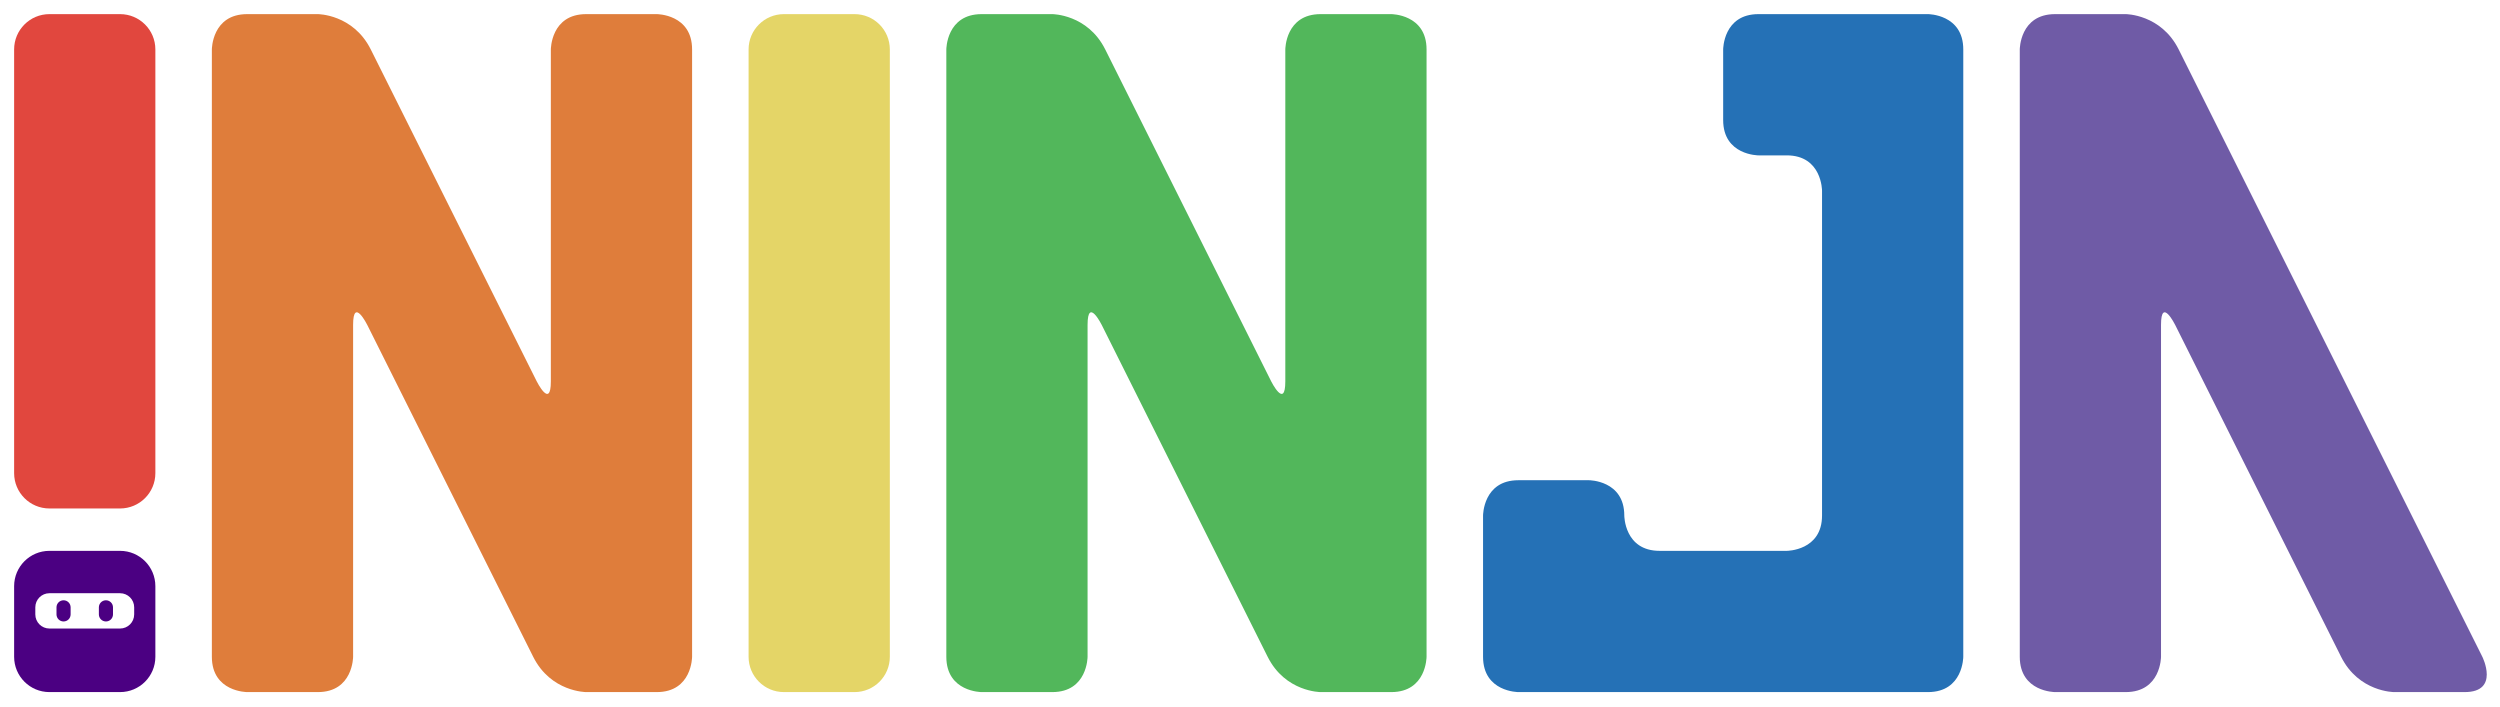
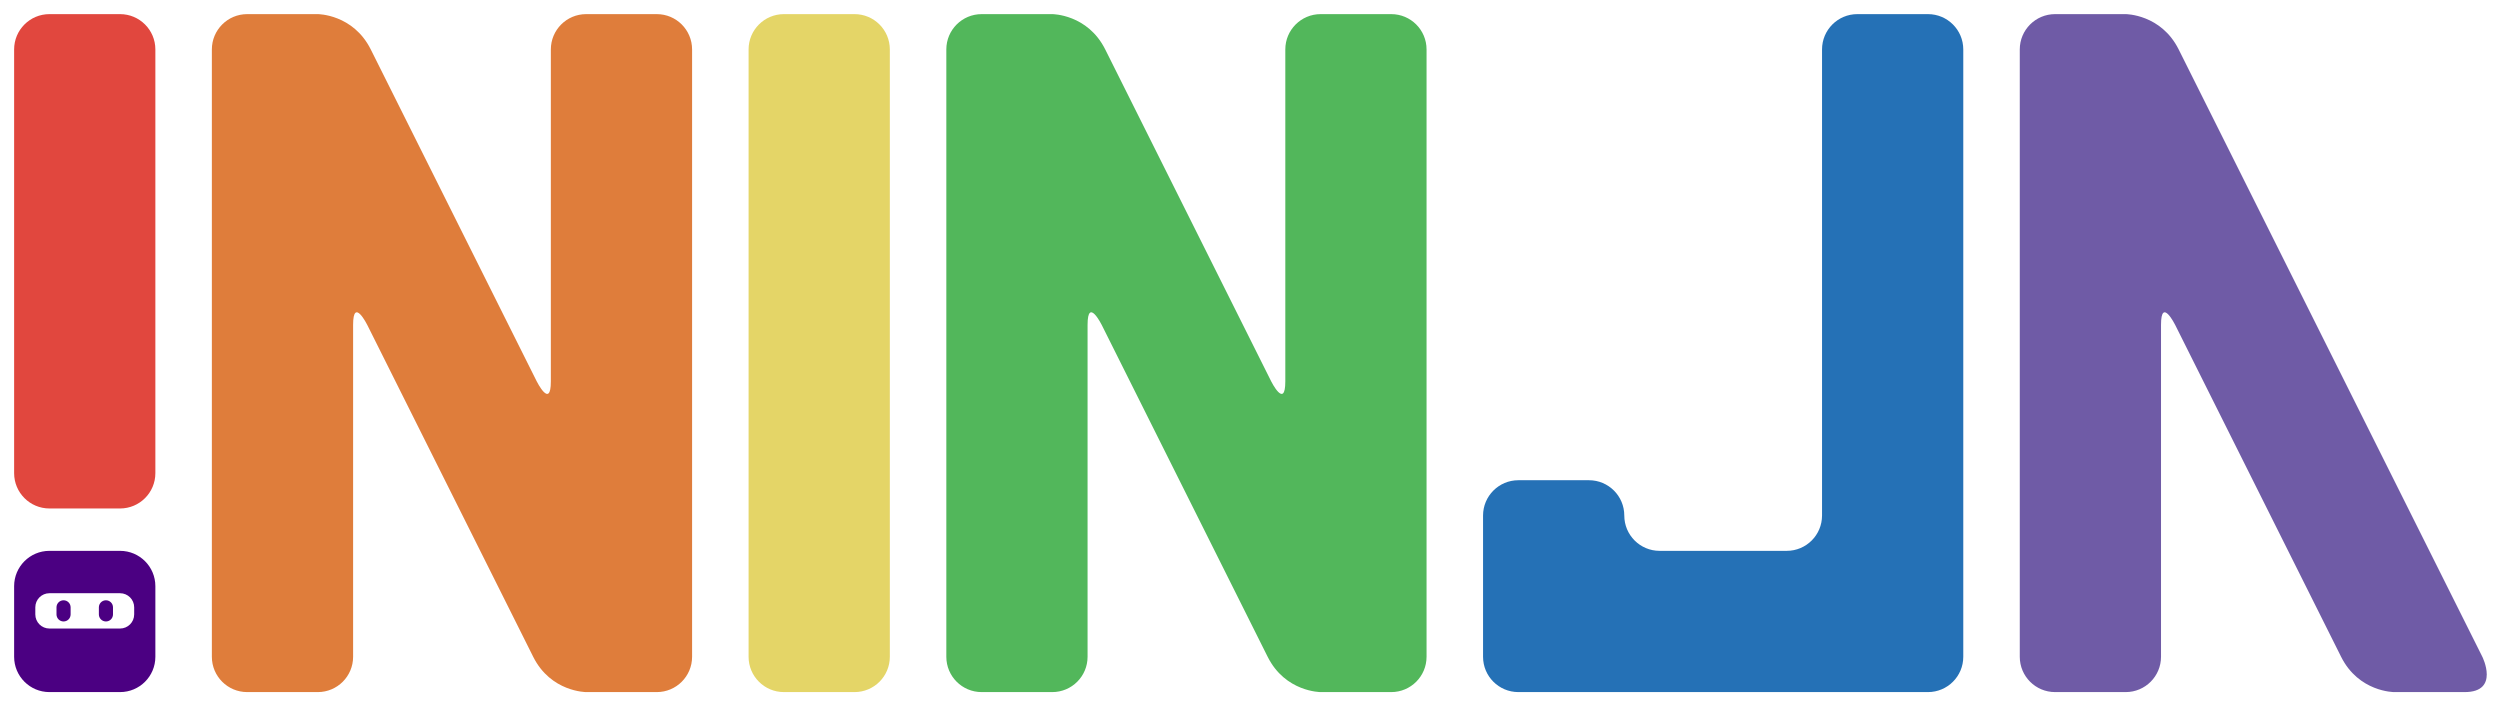
<svg xmlns="http://www.w3.org/2000/svg" xmlns:xlink="http://www.w3.org/1999/xlink" viewBox="0 0 354 100">
  <defs>
-     <symbol id="g" viewBox="0 0 354 100">
+     <symbol id="f" viewBox="0 0 354 100">
      <use xlink:href="#a" x="2" width="20" height="100" fill="#E1473E" />
      <use xlink:href="#b" x="30" width="68" height="100" fill="#DF7D3B" />
      <use xlink:href="#c" x="106" width="20" height="100" fill="#E4D567" />
      <use xlink:href="#b" x="134" width="68" height="100" fill="#52B75B" />
      <use xlink:href="#d" x="210" width="68" height="100" fill="#2571B6" />
      <use xlink:href="#e" x="286" width="68" height="100" fill="#6F5BA6" />
    </symbol>
    <symbol id="a" viewBox="0 0 20 100">
      <rect y="2" rx="5" ry="5" width="20" height="70" />
-       <use xlink:href="#f" y="78" width="20" height="20" />
+       <path d="M0 93V83a5 5 0 0 1 5-5h10a5 5 0 0 1 5 5v10a5 5 0 0 1-5 5H9v-9h6a2 2 0 0 0 2-2v-1a2 2 0 0 0-2-2H5a2 2 0 0 0-2 2v1a2 2 0 0 0 2 2h6v9H5a5 5 0 0 1-5-5z" fill="indigo" />
+       <rect x="6" y="85" rx="1" ry="1" width="2" height="3" fill="indigo" />
+       <rect x="12" y="85" rx="1" ry="1" width="2" height="3" fill="indigo" />
    </symbol>
    <symbol id="e" viewBox="0 0 68 100">
-       <path d="M0 93V7s0-5 5-5h10s5 0 7.5 5l43 86s2.5 5-2.5 5H53s-5 0-7.5-5L22 46s-2-4-2 0v47s0 5-5 5H5s-5 0-5-5z" />
+       <path d="M0 93V7a5 5 0 0 1 5-5h10s5 0 7.5 5l43 86s2.5 5-2.5 5H53s-5 0-7.5-5L22 46s-2-4-2 0v47a5 5 0 0 1-5 5H5a5 5 0 0 1-5-5z" />
    </symbol>
    <symbol id="c" viewBox="0 0 20 100">
      <rect y="2" rx="5" ry="5" width="20" height="96" />
    </symbol>
    <symbol id="d" viewBox="0 0 68 100">
-       <path d="M0 93V73s0-5 5-5h10s5 0 5 5c0 0 0 5 5 5h18s5 0 5-5V27s0-5-5-5h-4s-5 0-5-5V7s0-5 5-5h24s5 0 5 5v86s0 5-5 5H5s-5 0-5-5z" />
+       <path d="M0 93V73a5 5 0 0 1 5-5h10a5 5 0 0 1 5 5 5 5 0 0 0 5 5h18a5 5 0 0 0 5-5V7a5 5 0 0 1 5-5h10a5 5 0 0 1 5 5v86a5 5 0 0 1-5 5H5a5 5 0 0 1-5-5z" />
    </symbol>
    <symbol id="b" viewBox="0 0 68 100">
-       <path d="M0 93V7s0-5 5-5h10s5 0 7.5 5L46 54s2 4 2 0V7s0-5 5-5h10s5 0 5 5v86s0 5-5 5H53s-5 0-7.5-5L22 46s-2-4-2 0v47s0 5-5 5H5s-5 0-5-5z" />
-     </symbol>
-     <symbol id="f" viewBox="0 0 100 100">
-       <path d="M50 0h25a25 25 0 0 1 25 25v50a25 25 0 0 1-25 25H50V55h25a10 10 0 0 0 10-10v-5a10 10 0 0 0-10-10H25a10 10 0 0 0-10 10v5a10 10 0 0 0 10 10h35v45H25A25 25 0 0 1 0 75V25A25 25 0 0 1 25 0h25z" fill="indigo" />
-       <rect x="30" y="35" rx="5" ry="5" width="10" height="15" fill="indigo" />
-       <rect x="60" y="35" rx="5" ry="5" width="10" height="15" fill="indigo" />
+       <path d="M0 93V7a5 5 0 0 1 5-5h10s5 0 7.5 5L46 54s2 4 2 0V7a5 5 0 0 1 5-5h10a5 5 0 0 1 5 5v86a5 5 0 0 1-5 5H53s-5 0-7.5-5L22 46s-2-4-2 0v47a5 5 0 0 1-5 5H5a5 5 0 0 1-5-5z" />
    </symbol>
  </defs>
-   <use xlink:href="#g" width="354" height="100" />
+   <use xlink:href="#f" width="354" height="100" />
</svg>
